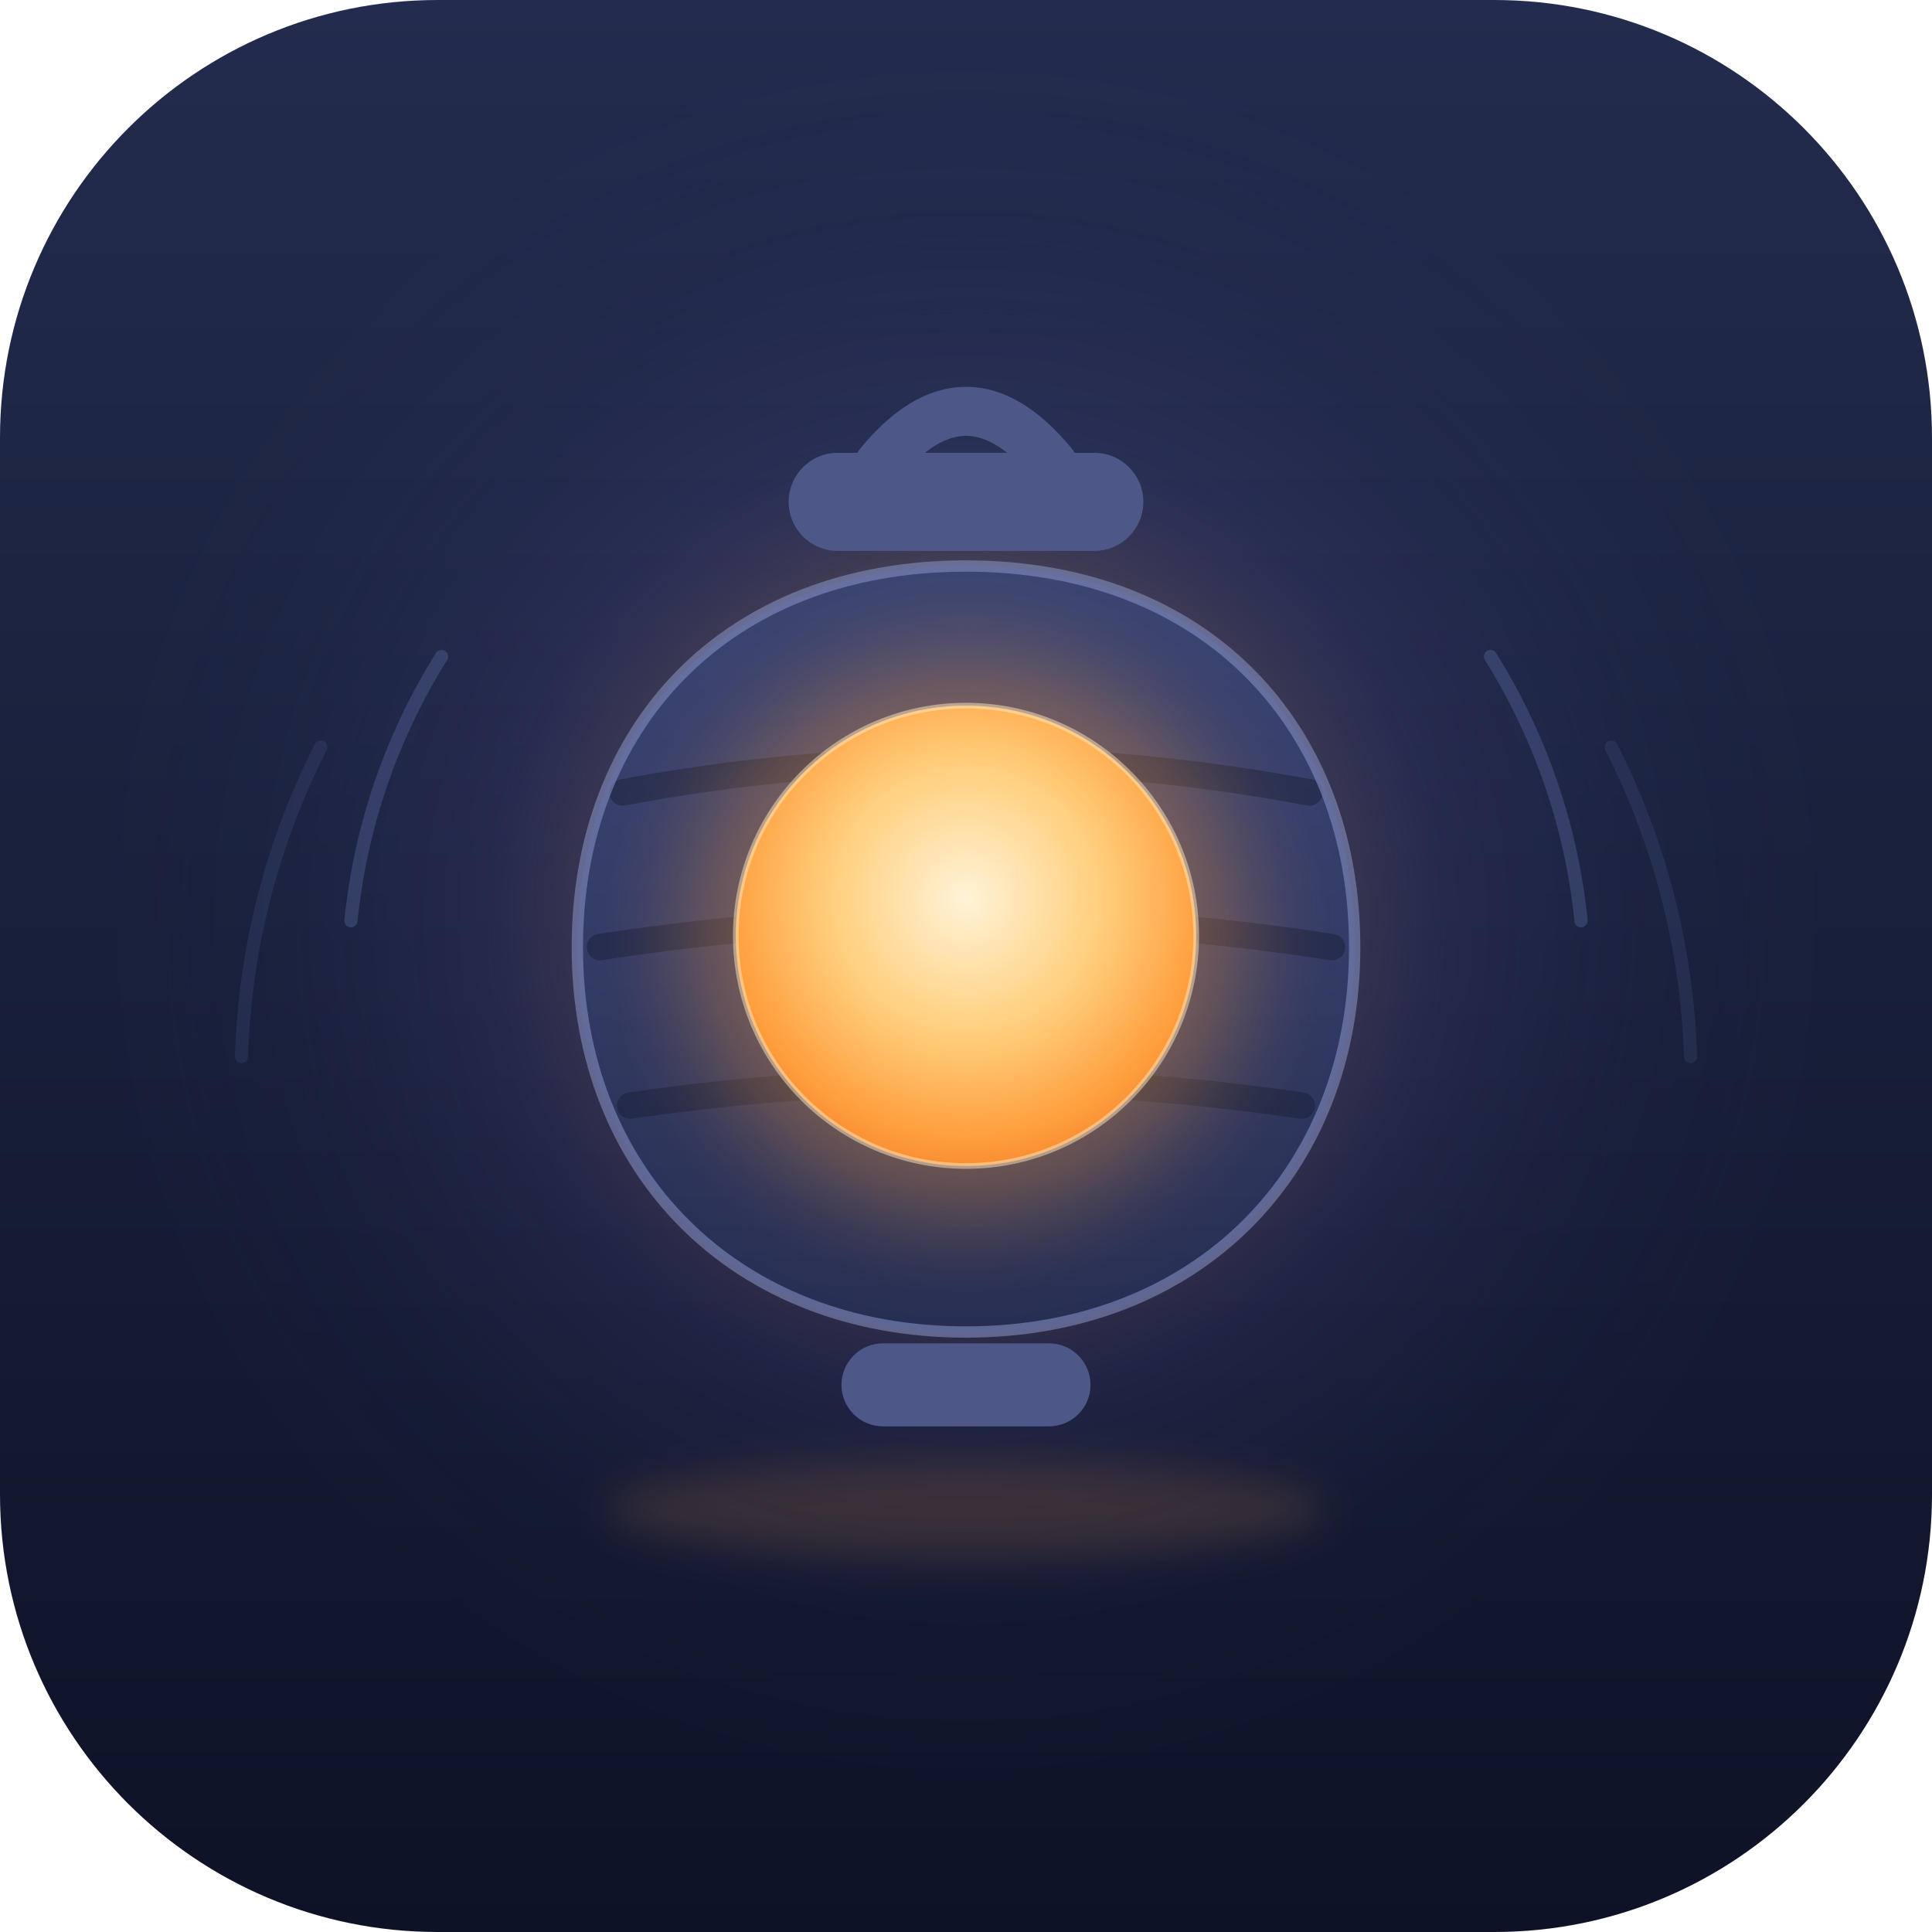
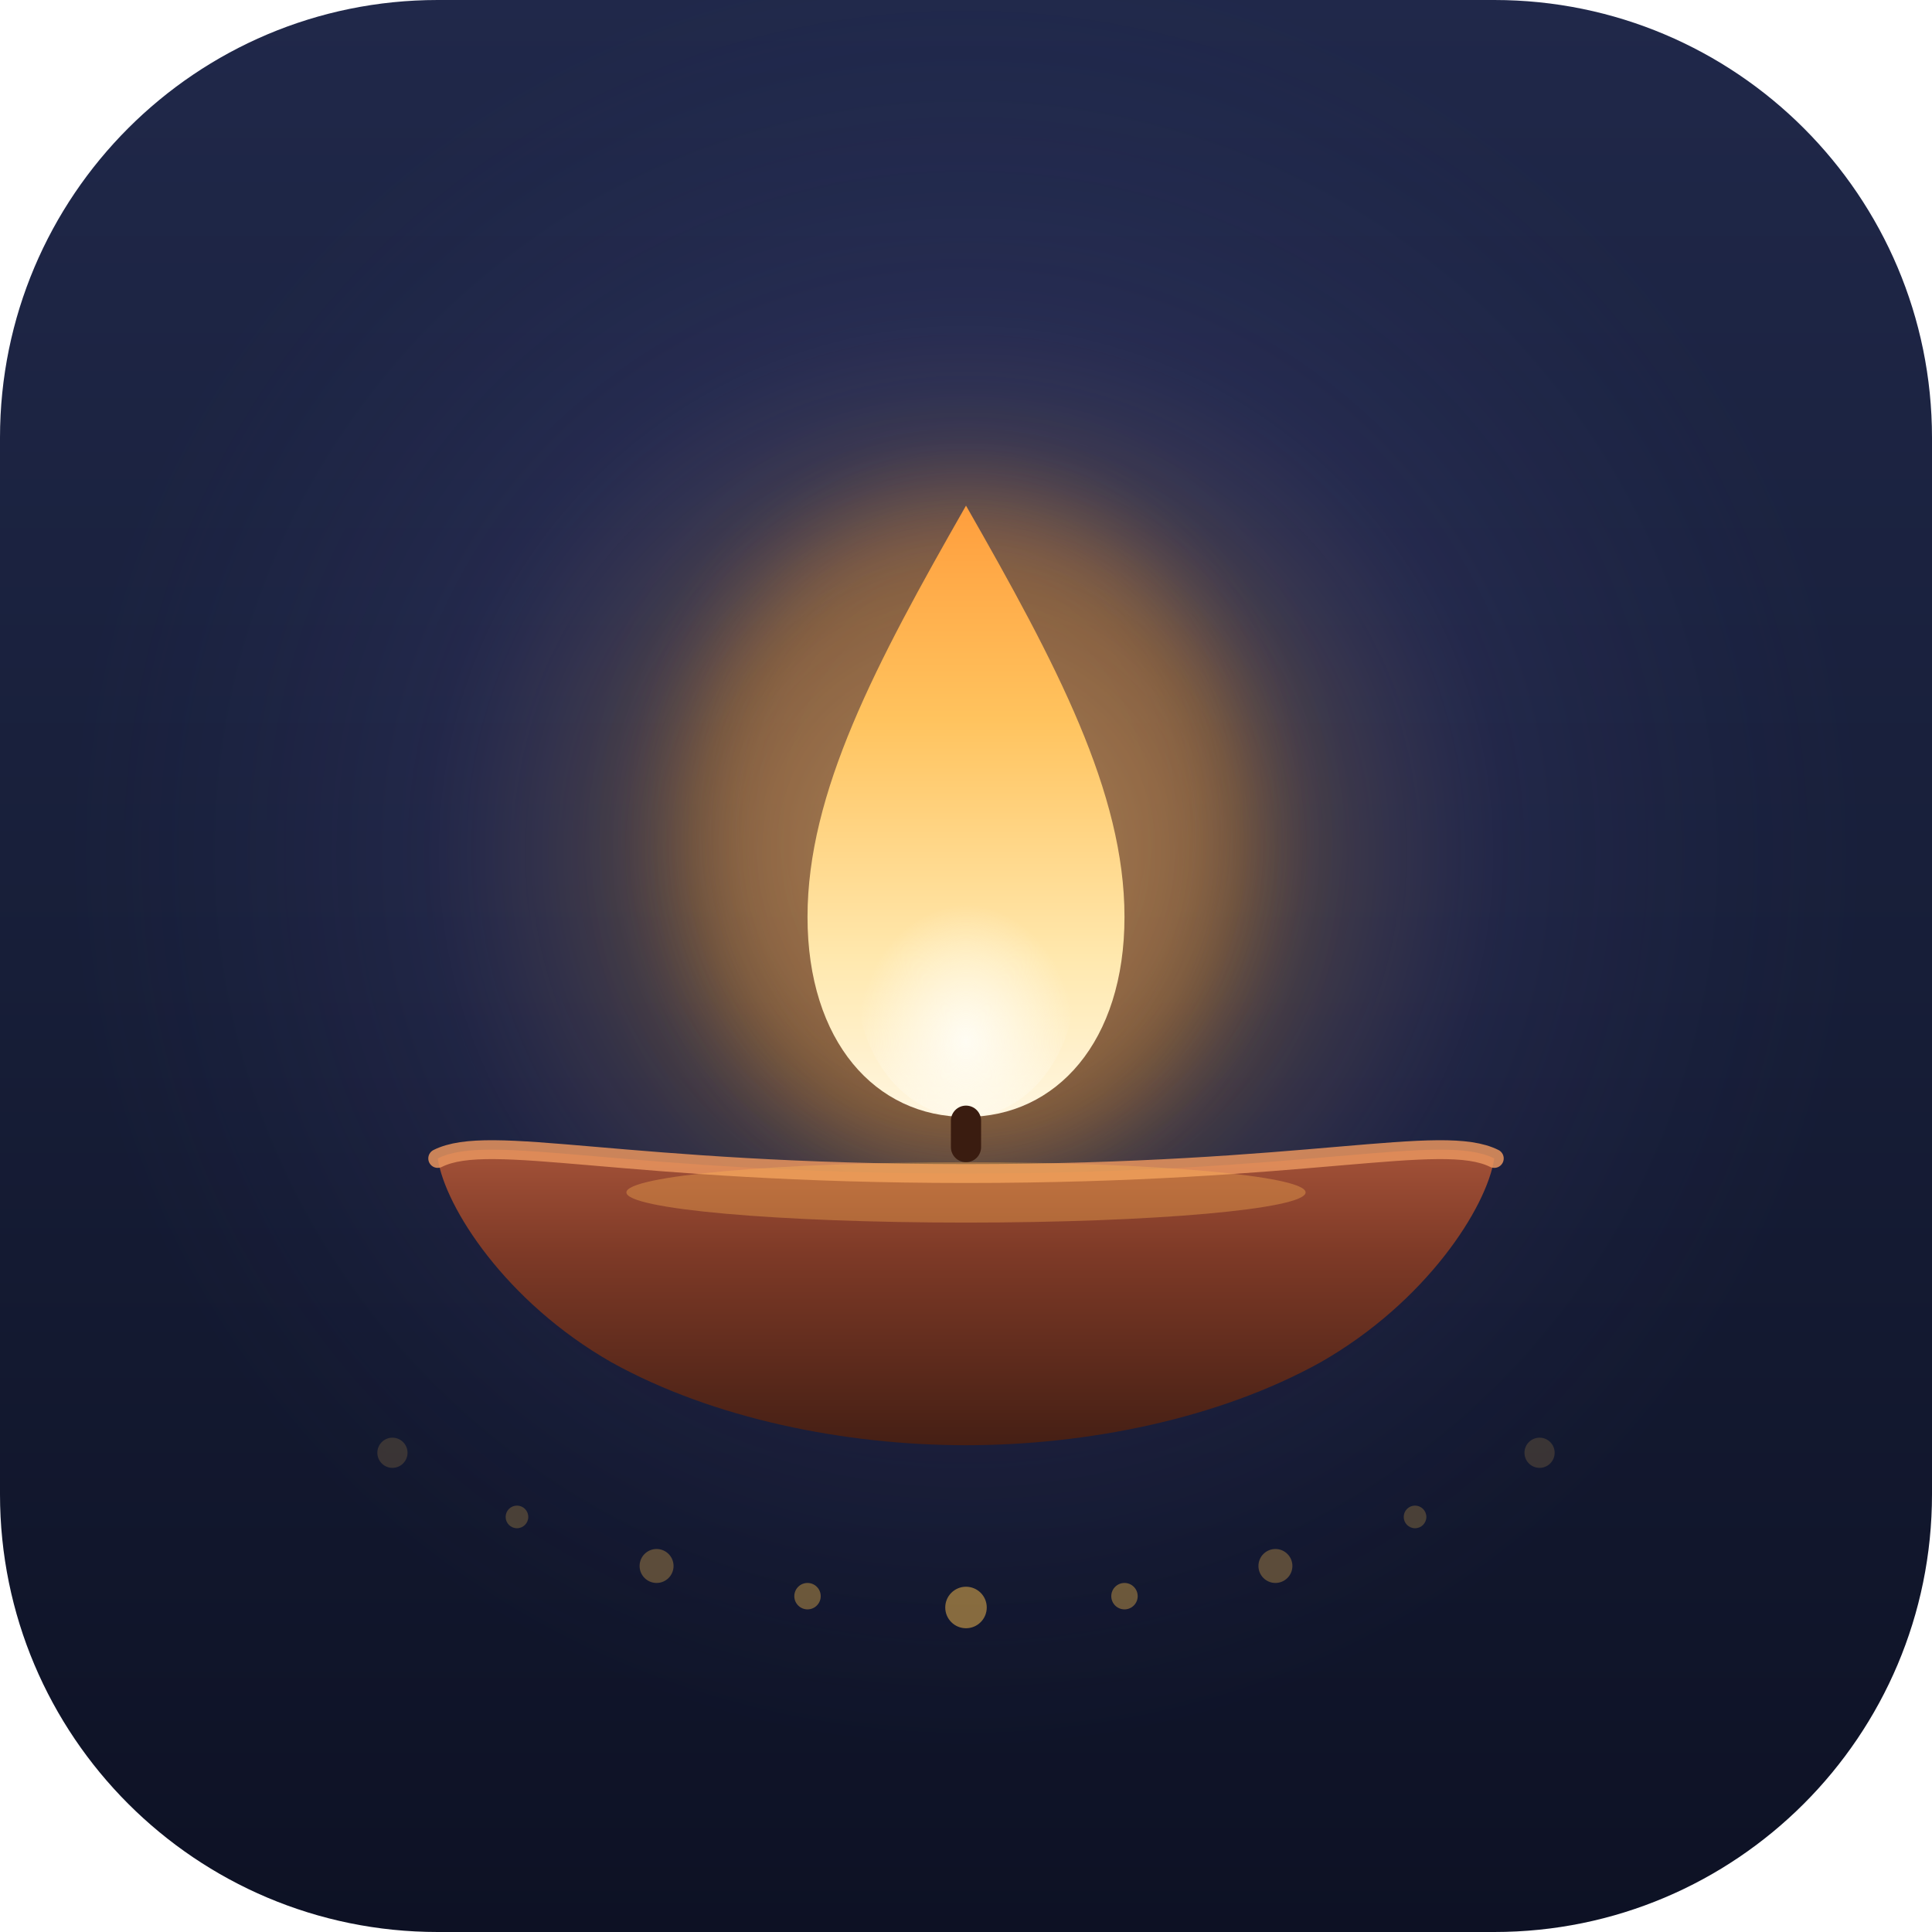
<svg xmlns="http://www.w3.org/2000/svg" width="1024" height="1024" viewBox="0 0 1024 1024">
  <defs>
    <linearGradient id="field" x1="0" y1="0" x2="0" y2="1">
-       <stop offset="0" stop-color="#232c4e" />
-       <stop offset="0.5" stop-color="#181f3a" />
-       <stop offset="1" stop-color="#0e1226" />
+       <stop offset="0" stop-color="#20284a" />
+       <stop offset="0.5" stop-color="#171e38" />
+       <stop offset="1" stop-color="#0d1124" />
    </linearGradient>
    <radialGradient id="glow" cx="0.5" cy="0.5" r="0.5">
-       <stop offset="0" stop-color="#ffd9a0" stop-opacity="0.55" />
-       <stop offset="0.28" stop-color="#ffb454" stop-opacity="0.30" />
-       <stop offset="0.55" stop-color="#8f7ce0" stop-opacity="0.10" />
-       <stop offset="0.8" stop-color="#4a5aa8" stop-opacity="0.04" />
+       <stop offset="0" stop-color="#ffd9a0" stop-opacity="0.50" />
+       <stop offset="0.3" stop-color="#ffb454" stop-opacity="0.26" />
+       <stop offset="0.6" stop-color="#8f7ce0" stop-opacity="0.08" />
      <stop offset="1" stop-color="#4a5aa8" stop-opacity="0" />
    </radialGradient>
-     <radialGradient id="core" cx="0.5" cy="0.42" r="0.65">
-       <stop offset="0" stop-color="#fff3d8" />
-       <stop offset="0.45" stop-color="#ffcf7d" />
-       <stop offset="0.8" stop-color="#ff9e3d" />
-       <stop offset="1" stop-color="#f27c2a" />
+     <linearGradient id="flame" x1="0" y1="0" x2="0" y2="1">
+       <stop offset="0" stop-color="#ff9e3d" />
+       <stop offset="0.35" stop-color="#ffc35e" />
+       <stop offset="0.75" stop-color="#ffe9b0" />
+       <stop offset="1" stop-color="#fff6e0" />
+     </linearGradient>
+     <radialGradient id="flameheart" cx="0.5" cy="0.72" r="0.5">
+       <stop offset="0" stop-color="#fffdf5" stop-opacity="0.95" />
+       <stop offset="1" stop-color="#fffdf5" stop-opacity="0" />
    </radialGradient>
-     <linearGradient id="vessel" x1="0" y1="0" x2="0" y2="1">
-       <stop offset="0" stop-color="#3a4472" />
-       <stop offset="0.45" stop-color="#333c68" />
-       <stop offset="1" stop-color="#262e52" />
+     <linearGradient id="clay" x1="0" y1="0" x2="0" y2="1">
+       <stop offset="0" stop-color="#a45238" />
+       <stop offset="0.35" stop-color="#7e3a27" />
+       <stop offset="1" stop-color="#451f14" />
    </linearGradient>
    <clipPath id="squircle">
      <rect x="0" y="0" width="1024" height="1024" rx="232" ry="232" />
    </clipPath>
-     <filter id="soft" x="-40%" y="-40%" width="180%" height="180%">
-       <feGaussianBlur stdDeviation="10" />
-     </filter>
-     <filter id="soft2" x="-60%" y="-60%" width="220%" height="220%">
-       <feGaussianBlur stdDeviation="26" />
+     <filter id="soft" x="-60%" y="-60%" width="220%" height="220%">
+       <feGaussianBlur stdDeviation="24" />
    </filter>
  </defs>
  <g clip-path="url(#squircle)">
    <rect width="1024" height="1024" fill="url(#field)" />
-     <circle cx="512" cy="488" r="470" fill="url(#glow)" />
-     <g stroke="#93a7ef" stroke-width="7" fill="none" stroke-linecap="round">
-       <path d="M 186 488 A 326 326 0 0 1 234 348" opacity="0.20" />
-       <path d="M 838 488 A 326 326 0 0 0 790 348" opacity="0.20" />
-       <path d="M 128 560 A 388 388 0 0 1 170 396" opacity="0.10" />
-       <path d="M 896 560 A 388 388 0 0 0 854 396" opacity="0.10" />
+     <circle cx="512" cy="452" r="480" fill="url(#glow)" />
+     <ellipse cx="512" cy="440" rx="150" ry="180" fill="#ff9e3d" opacity="0.30" filter="url(#soft)" />
+     <path d="M 512 268              C 560 352 596 420 596 486              C 596 552 560 592 512 592              C 464 592 428 552 428 486              C 428 420 464 352 512 268 Z" fill="url(#flame)" />
+     <ellipse cx="512" cy="520" rx="58" ry="72" fill="url(#flameheart)" />
+     <rect x="504" y="586" width="16" height="30" rx="8" fill="#3a1c10" />
+     <path d="M 232 614              C 260 600 330 622 512 622              C 694 622 764 600 792 614              C 788 640 756 690 700 722              C 646 752 576 766 512 766              C 448 766 378 752 324 722              C 268 690 236 640 232 614 Z" fill="url(#clay)" />
+     <path d="M 232 614              C 260 600 330 622 512 622              C 694 622 764 600 792 614" fill="none" stroke="#e8945e" stroke-width="10" stroke-linecap="round" opacity="0.85" />
+     <ellipse cx="512" cy="632" rx="180" ry="16" fill="#ffb454" opacity="0.35" />
+     <g fill="#e8b04b">
+       <circle cx="512" cy="852" r="11" opacity="0.55" />
+       <circle cx="428" cy="846" r="7" opacity="0.42" />
+       <circle cx="596" cy="846" r="7" opacity="0.42" />
+       <circle cx="348" cy="830" r="9" opacity="0.34" />
+       <circle cx="676" cy="830" r="9" opacity="0.34" />
+       <circle cx="274" cy="804" r="6" opacity="0.26" />
+       <circle cx="750" cy="804" r="6" opacity="0.26" />
+       <circle cx="208" cy="770" r="8" opacity="0.18" />
+       <circle cx="816" cy="770" r="8" opacity="0.18" />
    </g>
-     <path d="M 466 246 Q 512 190 558 246" fill="none" stroke="#4d5788" stroke-width="26" stroke-linecap="round" />
-     <rect x="418" y="240" width="188" height="52" rx="26" fill="#4d5788" />
-     <path d="M 512 300              C 384 300 306 386 306 502              C 306 622 390 706 512 706              C 634 706 718 622 718 502              C 718 386 640 300 512 300 Z" fill="url(#vessel)" />
-     <g stroke="#141a33" stroke-width="14" fill="none" opacity="0.45" stroke-linecap="round">
-       <path d="M 330 420 Q 512 386 694 420" />
-       <path d="M 318 502 Q 512 472 706 502" />
-       <path d="M 334 586 Q 512 560 690 586" />
-     </g>
-     <circle cx="512" cy="496" r="150" fill="#ff9e3d" opacity="0.35" filter="url(#soft2)" />
-     <circle cx="512" cy="496" r="122" fill="url(#core)" />
-     <circle cx="512" cy="496" r="122" fill="none" stroke="#ffe9c2" stroke-width="3" opacity="0.5" />
-     <path d="M 512 300              C 384 300 306 386 306 502              C 306 622 390 706 512 706              C 634 706 718 622 718 502              C 718 386 640 300 512 300 Z" fill="none" stroke="#8b96c9" stroke-width="6" opacity="0.55" />
-     <rect x="446" y="712" width="132" height="44" rx="22" fill="#4d5788" />
-     <ellipse cx="512" cy="800" rx="190" ry="26" fill="#ff9e3d" opacity="0.14" filter="url(#soft)" />
  </g>
</svg>
